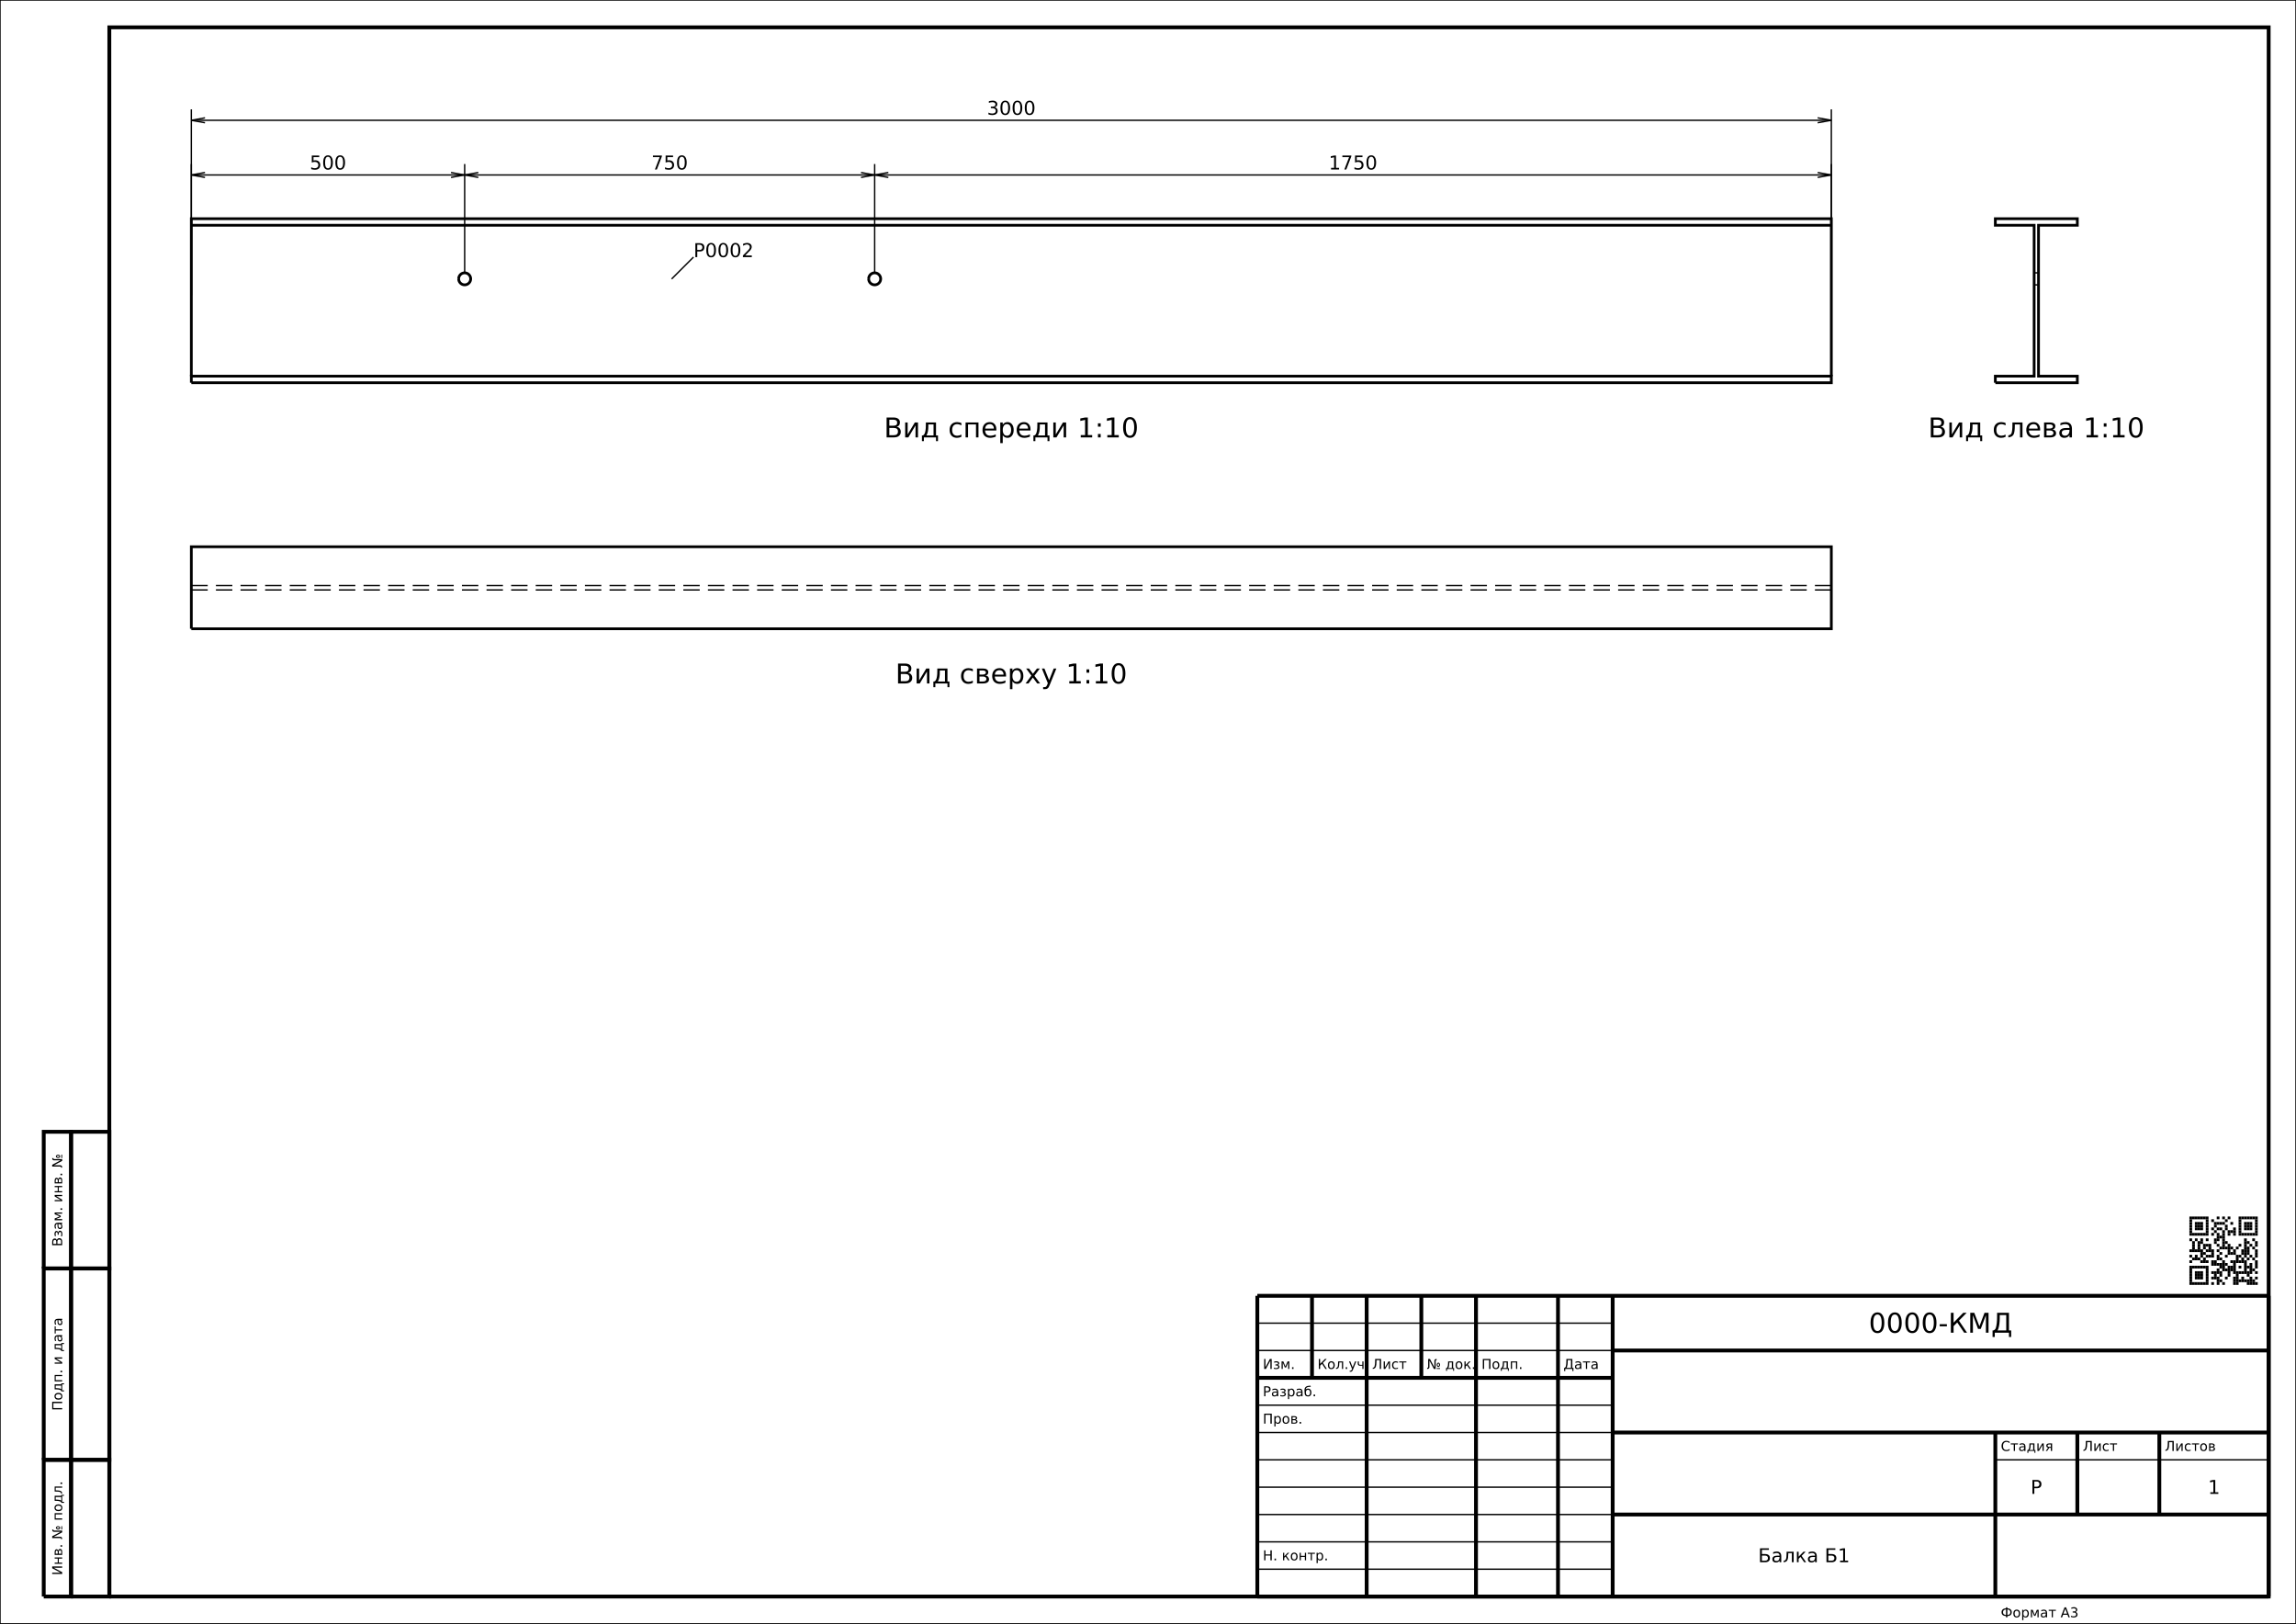
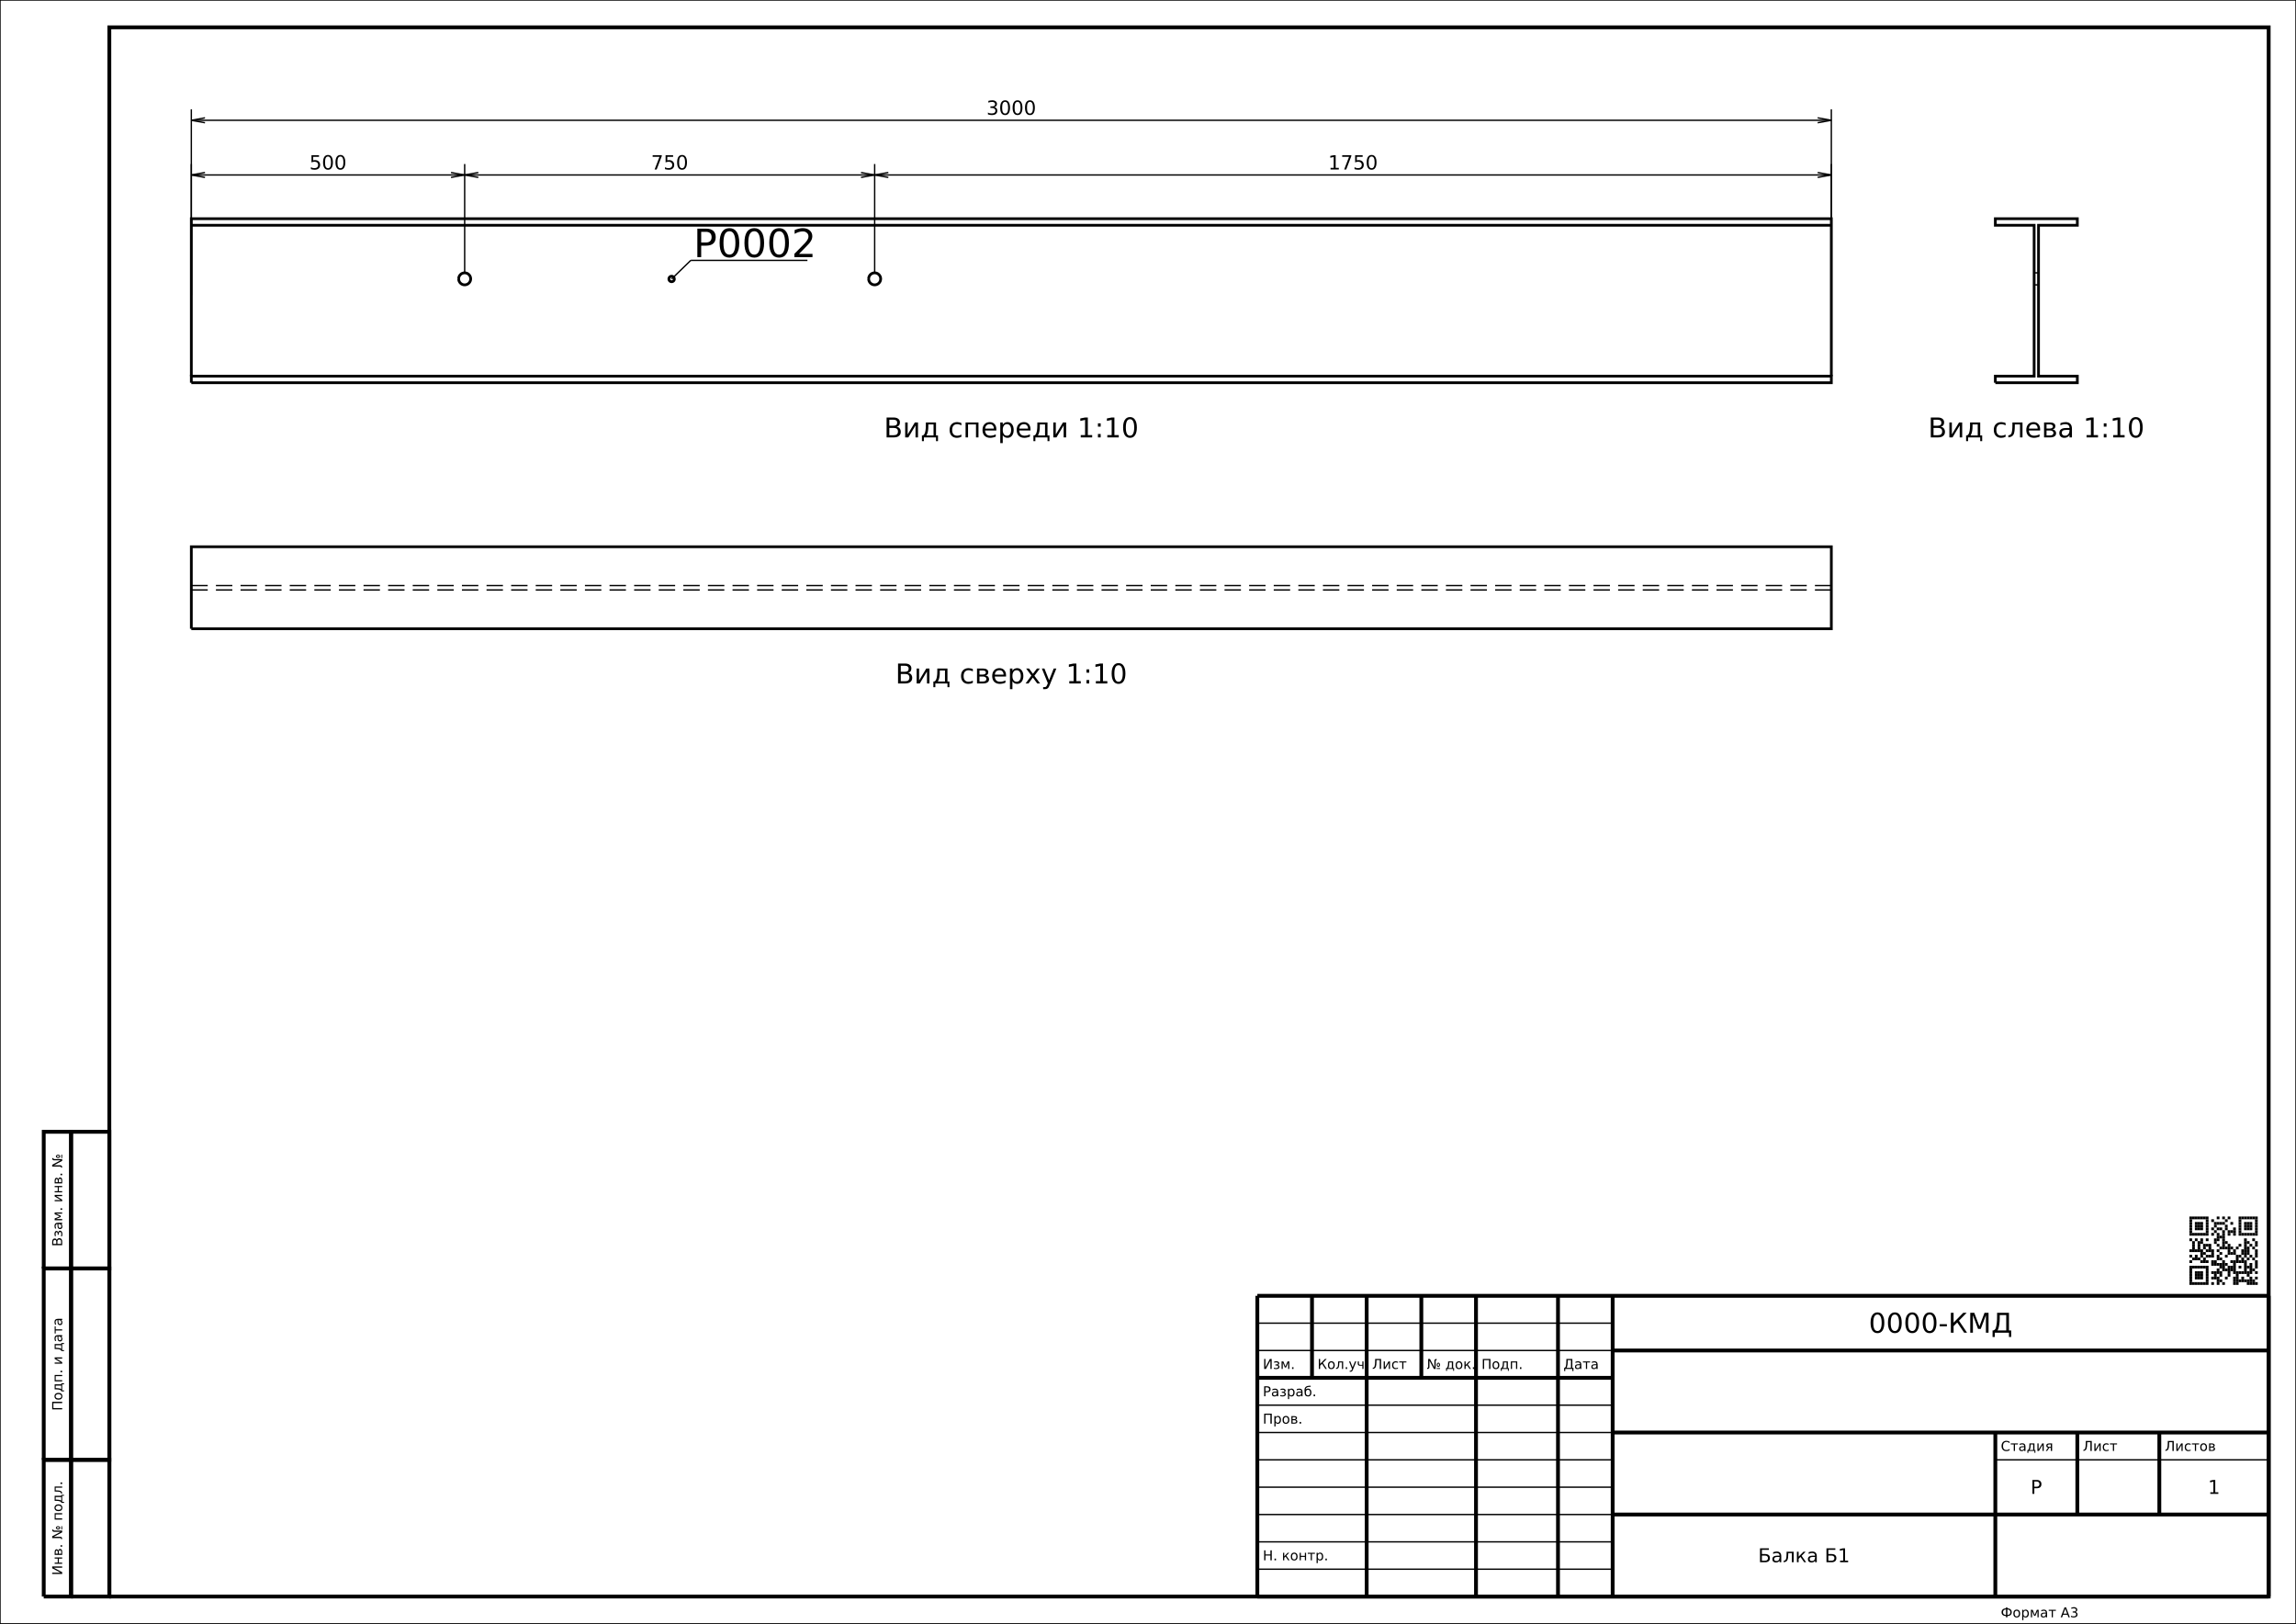
<svg xmlns="http://www.w3.org/2000/svg" width="420mm" height="297mm" viewBox="0 0 420 297" font-family="DejaVu Sans, Arial, sans-serif" data-drawing="900">
  <rect width="420" height="297" fill="#fff" />
  <polyline class="Thin" points="0,297 420,297 420,0 0,0 0,297" fill="none" stroke="#000" stroke-width="0.25" />
  <polyline class="Frame" points="20,292 415,292 415,5 20,5 20,292" fill="none" stroke="#000" stroke-width="0.7" />
  <polyline class="Frame" points="230,292 415,292" fill="none" stroke="#000" stroke-width="0.7" />
  <polyline class="Frame" points="415,292 415,237" fill="none" stroke="#000" stroke-width="0.7" />
  <polyline class="Frame" points="415,237 230,237" fill="none" stroke="#000" stroke-width="0.7" />
  <polyline class="Frame" points="230,237 230,292" fill="none" stroke="#000" stroke-width="0.7" />
  <polyline class="Thin" points="230,287 295,287" fill="none" stroke="#000" stroke-width="0.25" />
  <polyline class="Thin" points="230,282 295,282" fill="none" stroke="#000" stroke-width="0.25" />
  <polyline class="Thin" points="230,277 295,277" fill="none" stroke="#000" stroke-width="0.25" />
  <polyline class="Thin" points="230,272 295,272" fill="none" stroke="#000" stroke-width="0.25" />
  <polyline class="Thin" points="230,267 295,267" fill="none" stroke="#000" stroke-width="0.25" />
  <polyline class="Thin" points="230,262 295,262" fill="none" stroke="#000" stroke-width="0.25" />
  <polyline class="Thin" points="230,257 295,257" fill="none" stroke="#000" stroke-width="0.25" />
  <polyline class="Frame" points="230,252 295,252" fill="none" stroke="#000" stroke-width="0.7" />
  <polyline class="Thin" points="230,247 295,247" fill="none" stroke="#000" stroke-width="0.25" />
  <polyline class="Thin" points="230,242 295,242" fill="none" stroke="#000" stroke-width="0.25" />
  <polyline class="Frame" points="240,252 240,237" fill="none" stroke="#000" stroke-width="0.7" />
  <polyline class="Frame" points="260,252 260,237" fill="none" stroke="#000" stroke-width="0.7" />
  <polyline class="Frame" points="250,292 250,237" fill="none" stroke="#000" stroke-width="0.7" />
  <polyline class="Frame" points="270,292 270,237" fill="none" stroke="#000" stroke-width="0.7" />
  <polyline class="Frame" points="285,292 285,237" fill="none" stroke="#000" stroke-width="0.7" />
  <polyline class="Frame" points="295,292 295,237" fill="none" stroke="#000" stroke-width="0.7" />
  <polyline class="Frame" points="295,247 415,247" fill="none" stroke="#000" stroke-width="0.7" />
  <polyline class="Frame" points="295,262 415,262" fill="none" stroke="#000" stroke-width="0.7" />
  <polyline class="Thin" points="365,267 415,267" fill="none" stroke="#000" stroke-width="0.25" />
  <polyline class="Frame" points="295,277 415,277" fill="none" stroke="#000" stroke-width="0.7" />
  <polyline class="Frame" points="365,292 365,262" fill="none" stroke="#000" stroke-width="0.7" />
  <polyline class="Frame" points="380,277 380,262" fill="none" stroke="#000" stroke-width="0.7" />
  <polyline class="Frame" points="395,277 395,262" fill="none" stroke="#000" stroke-width="0.7" />
  <polyline class="Frame" points="8,292 13,292 13,267 8,267 8,292" fill="none" stroke="#000" stroke-width="0.7" />
  <polyline class="Frame" points="13,292 20,292 20,267 13,267 13,292" fill="none" stroke="#000" stroke-width="0.7" />
  <polyline class="Frame" points="8,267 13,267 13,232 8,232 8,267" fill="none" stroke="#000" stroke-width="0.7" />
  <polyline class="Frame" points="13,267 20,267 20,232 13,232 13,267" fill="none" stroke="#000" stroke-width="0.7" />
  <polyline class="Frame" points="8,232 13,232 13,207 8,207 8,232" fill="none" stroke="#000" stroke-width="0.7" />
  <polyline class="Frame" points="13,232 20,232 20,207 13,207 13,232" fill="none" stroke="#000" stroke-width="0.7" />
  <rect x="400.5" y="222.5" width="0.5" height="0.5" fill="#000" />
  <rect x="401" y="222.5" width="0.5" height="0.5" fill="#000" />
  <rect x="401.5" y="222.5" width="0.5" height="0.5" fill="#000" />
  <rect x="402" y="222.5" width="0.5" height="0.5" fill="#000" />
  <rect x="402.5" y="222.5" width="0.5" height="0.5" fill="#000" />
  <rect x="403" y="222.5" width="0.5" height="0.5" fill="#000" />
  <rect x="403.5" y="222.5" width="0.5" height="0.5" fill="#000" />
  <rect x="405.5" y="222.5" width="0.5" height="0.5" fill="#000" />
  <rect x="406.5" y="222.5" width="0.5" height="0.5" fill="#000" />
  <rect x="407.5" y="222.5" width="0.5" height="0.5" fill="#000" />
  <rect x="409.5" y="222.5" width="0.5" height="0.5" fill="#000" />
  <rect x="410" y="222.5" width="0.5" height="0.5" fill="#000" />
  <rect x="410.5" y="222.5" width="0.5" height="0.5" fill="#000" />
  <rect x="411" y="222.5" width="0.5" height="0.5" fill="#000" />
  <rect x="411.5" y="222.5" width="0.5" height="0.5" fill="#000" />
  <rect x="412" y="222.5" width="0.5" height="0.5" fill="#000" />
  <rect x="412.5" y="222.5" width="0.5" height="0.5" fill="#000" />
  <rect x="400.5" y="223" width="0.5" height="0.5" fill="#000" />
  <rect x="403.5" y="223" width="0.5" height="0.5" fill="#000" />
  <rect x="404.5" y="223" width="0.5" height="0.5" fill="#000" />
  <rect x="407" y="223" width="0.5" height="0.5" fill="#000" />
  <rect x="409.5" y="223" width="0.5" height="0.5" fill="#000" />
  <rect x="412.5" y="223" width="0.5" height="0.5" fill="#000" />
  <rect x="400.5" y="223.5" width="0.5" height="0.5" fill="#000" />
  <rect x="401.5" y="223.5" width="0.5" height="0.5" fill="#000" />
  <rect x="402" y="223.5" width="0.5" height="0.5" fill="#000" />
  <rect x="402.5" y="223.5" width="0.5" height="0.5" fill="#000" />
  <rect x="403.5" y="223.5" width="0.5" height="0.5" fill="#000" />
  <rect x="405" y="223.5" width="0.5" height="0.5" fill="#000" />
  <rect x="405.5" y="223.5" width="0.5" height="0.5" fill="#000" />
  <rect x="406" y="223.5" width="0.5" height="0.5" fill="#000" />
  <rect x="406.5" y="223.5" width="0.5" height="0.5" fill="#000" />
  <rect x="408" y="223.5" width="0.5" height="0.5" fill="#000" />
  <rect x="409.5" y="223.5" width="0.5" height="0.5" fill="#000" />
  <rect x="410.5" y="223.5" width="0.5" height="0.5" fill="#000" />
  <rect x="411" y="223.5" width="0.5" height="0.5" fill="#000" />
  <rect x="411.5" y="223.5" width="0.5" height="0.5" fill="#000" />
  <rect x="412.5" y="223.5" width="0.5" height="0.5" fill="#000" />
  <rect x="400.5" y="224" width="0.5" height="0.5" fill="#000" />
  <rect x="401.5" y="224" width="0.5" height="0.5" fill="#000" />
  <rect x="402" y="224" width="0.5" height="0.5" fill="#000" />
  <rect x="402.5" y="224" width="0.5" height="0.5" fill="#000" />
  <rect x="403.5" y="224" width="0.5" height="0.5" fill="#000" />
  <rect x="405" y="224" width="0.5" height="0.5" fill="#000" />
  <rect x="407" y="224" width="0.5" height="0.5" fill="#000" />
  <rect x="409.5" y="224" width="0.5" height="0.5" fill="#000" />
  <rect x="410.5" y="224" width="0.5" height="0.5" fill="#000" />
  <rect x="411" y="224" width="0.5" height="0.5" fill="#000" />
  <rect x="411.5" y="224" width="0.5" height="0.5" fill="#000" />
  <rect x="412.5" y="224" width="0.5" height="0.5" fill="#000" />
  <rect x="400.5" y="224.5" width="0.5" height="0.5" fill="#000" />
  <rect x="401.5" y="224.5" width="0.5" height="0.5" fill="#000" />
  <rect x="402" y="224.5" width="0.5" height="0.5" fill="#000" />
  <rect x="402.5" y="224.5" width="0.5" height="0.5" fill="#000" />
  <rect x="403.5" y="224.5" width="0.5" height="0.5" fill="#000" />
  <rect x="404.5" y="224.5" width="0.5" height="0.5" fill="#000" />
  <rect x="405.5" y="224.5" width="0.5" height="0.5" fill="#000" />
  <rect x="406" y="224.5" width="0.5" height="0.5" fill="#000" />
  <rect x="407" y="224.5" width="0.5" height="0.5" fill="#000" />
  <rect x="408.5" y="224.5" width="0.5" height="0.5" fill="#000" />
  <rect x="409.5" y="224.5" width="0.5" height="0.5" fill="#000" />
  <rect x="410.5" y="224.5" width="0.5" height="0.5" fill="#000" />
  <rect x="411" y="224.5" width="0.5" height="0.5" fill="#000" />
  <rect x="411.5" y="224.5" width="0.5" height="0.5" fill="#000" />
  <rect x="412.5" y="224.5" width="0.5" height="0.5" fill="#000" />
  <rect x="400.5" y="225" width="0.5" height="0.5" fill="#000" />
  <rect x="403.5" y="225" width="0.5" height="0.5" fill="#000" />
  <rect x="405" y="225" width="0.5" height="0.5" fill="#000" />
  <rect x="406.5" y="225" width="0.5" height="0.5" fill="#000" />
  <rect x="407.5" y="225" width="0.5" height="0.5" fill="#000" />
  <rect x="408" y="225" width="0.5" height="0.5" fill="#000" />
  <rect x="408.5" y="225" width="0.5" height="0.5" fill="#000" />
  <rect x="409.5" y="225" width="0.5" height="0.5" fill="#000" />
  <rect x="412.5" y="225" width="0.5" height="0.5" fill="#000" />
  <rect x="400.5" y="225.5" width="0.5" height="0.5" fill="#000" />
  <rect x="401" y="225.5" width="0.5" height="0.5" fill="#000" />
  <rect x="401.5" y="225.5" width="0.5" height="0.5" fill="#000" />
  <rect x="402" y="225.5" width="0.5" height="0.5" fill="#000" />
  <rect x="402.5" y="225.5" width="0.5" height="0.5" fill="#000" />
  <rect x="403" y="225.5" width="0.5" height="0.5" fill="#000" />
  <rect x="403.5" y="225.5" width="0.5" height="0.5" fill="#000" />
  <rect x="404.5" y="225.5" width="0.5" height="0.5" fill="#000" />
  <rect x="405.5" y="225.5" width="0.5" height="0.5" fill="#000" />
  <rect x="406.5" y="225.5" width="0.5" height="0.5" fill="#000" />
  <rect x="407.5" y="225.5" width="0.5" height="0.5" fill="#000" />
  <rect x="408.5" y="225.5" width="0.5" height="0.5" fill="#000" />
  <rect x="409.5" y="225.5" width="0.5" height="0.5" fill="#000" />
  <rect x="410" y="225.5" width="0.5" height="0.5" fill="#000" />
  <rect x="410.5" y="225.5" width="0.5" height="0.5" fill="#000" />
  <rect x="411" y="225.5" width="0.5" height="0.5" fill="#000" />
  <rect x="411.5" y="225.5" width="0.5" height="0.5" fill="#000" />
  <rect x="412" y="225.5" width="0.5" height="0.5" fill="#000" />
  <rect x="412.5" y="225.5" width="0.5" height="0.5" fill="#000" />
  <rect x="405.5" y="226" width="0.5" height="0.5" fill="#000" />
  <rect x="406" y="226" width="0.5" height="0.5" fill="#000" />
  <rect x="406.5" y="226" width="0.5" height="0.5" fill="#000" />
  <rect x="400.5" y="226.5" width="0.5" height="0.5" fill="#000" />
  <rect x="401.5" y="226.5" width="0.5" height="0.5" fill="#000" />
  <rect x="402.5" y="226.5" width="0.5" height="0.5" fill="#000" />
  <rect x="403.5" y="226.5" width="0.5" height="0.5" fill="#000" />
  <rect x="405" y="226.5" width="0.5" height="0.5" fill="#000" />
  <rect x="405.5" y="226.5" width="0.5" height="0.5" fill="#000" />
  <rect x="406.5" y="226.5" width="0.5" height="0.5" fill="#000" />
  <rect x="410.5" y="226.5" width="0.5" height="0.5" fill="#000" />
  <rect x="412" y="226.5" width="0.5" height="0.5" fill="#000" />
  <rect x="401" y="227" width="0.5" height="0.5" fill="#000" />
  <rect x="402" y="227" width="0.5" height="0.5" fill="#000" />
  <rect x="402.5" y="227" width="0.5" height="0.5" fill="#000" />
  <rect x="405" y="227" width="0.5" height="0.5" fill="#000" />
  <rect x="406.5" y="227" width="0.5" height="0.5" fill="#000" />
  <rect x="407" y="227" width="0.5" height="0.5" fill="#000" />
  <rect x="410.5" y="227" width="0.5" height="0.5" fill="#000" />
  <rect x="411" y="227" width="0.5" height="0.5" fill="#000" />
  <rect x="412.5" y="227" width="0.5" height="0.5" fill="#000" />
  <rect x="401" y="227.5" width="0.5" height="0.5" fill="#000" />
  <rect x="402" y="227.5" width="0.5" height="0.5" fill="#000" />
  <rect x="403" y="227.5" width="0.5" height="0.5" fill="#000" />
  <rect x="403.5" y="227.5" width="0.5" height="0.5" fill="#000" />
  <rect x="404" y="227.5" width="0.5" height="0.5" fill="#000" />
  <rect x="405.5" y="227.5" width="0.5" height="0.5" fill="#000" />
  <rect x="406.5" y="227.5" width="0.5" height="0.5" fill="#000" />
  <rect x="407.5" y="227.5" width="0.5" height="0.5" fill="#000" />
  <rect x="409.5" y="227.5" width="0.5" height="0.5" fill="#000" />
  <rect x="410.5" y="227.5" width="0.5" height="0.5" fill="#000" />
  <rect x="411.5" y="227.5" width="0.5" height="0.5" fill="#000" />
  <rect x="412.5" y="227.5" width="0.5" height="0.5" fill="#000" />
  <rect x="401" y="228" width="0.5" height="0.5" fill="#000" />
  <rect x="402" y="228" width="0.5" height="0.5" fill="#000" />
  <rect x="403" y="228" width="0.5" height="0.5" fill="#000" />
  <rect x="404" y="228" width="0.5" height="0.5" fill="#000" />
  <rect x="406" y="228" width="0.5" height="0.5" fill="#000" />
  <rect x="406.5" y="228" width="0.5" height="0.5" fill="#000" />
  <rect x="407" y="228" width="0.5" height="0.5" fill="#000" />
  <rect x="407.5" y="228" width="0.5" height="0.5" fill="#000" />
  <rect x="408" y="228" width="0.5" height="0.5" fill="#000" />
  <rect x="409" y="228" width="0.5" height="0.5" fill="#000" />
  <rect x="410.5" y="228" width="0.5" height="0.5" fill="#000" />
  <rect x="411" y="228" width="0.5" height="0.5" fill="#000" />
  <rect x="412" y="228" width="0.5" height="0.5" fill="#000" />
  <rect x="400.5" y="228.5" width="0.5" height="0.5" fill="#000" />
  <rect x="401" y="228.5" width="0.5" height="0.5" fill="#000" />
  <rect x="401.5" y="228.5" width="0.5" height="0.5" fill="#000" />
  <rect x="402" y="228.5" width="0.5" height="0.5" fill="#000" />
  <rect x="402.5" y="228.5" width="0.5" height="0.5" fill="#000" />
  <rect x="403.5" y="228.5" width="0.5" height="0.5" fill="#000" />
  <rect x="404" y="228.5" width="0.5" height="0.5" fill="#000" />
  <rect x="404.5" y="228.5" width="0.5" height="0.5" fill="#000" />
  <rect x="405.5" y="228.5" width="0.5" height="0.5" fill="#000" />
  <rect x="407.5" y="228.5" width="0.5" height="0.5" fill="#000" />
  <rect x="408.5" y="228.5" width="0.5" height="0.5" fill="#000" />
  <rect x="410" y="228.5" width="0.5" height="0.5" fill="#000" />
  <rect x="410.5" y="228.5" width="0.5" height="0.5" fill="#000" />
  <rect x="411" y="228.5" width="0.5" height="0.5" fill="#000" />
  <rect x="412.5" y="228.5" width="0.5" height="0.5" fill="#000" />
  <rect x="402.5" y="229" width="0.5" height="0.5" fill="#000" />
  <rect x="403" y="229" width="0.5" height="0.5" fill="#000" />
  <rect x="404.5" y="229" width="0.5" height="0.5" fill="#000" />
  <rect x="406" y="229" width="0.5" height="0.5" fill="#000" />
  <rect x="407.5" y="229" width="0.5" height="0.5" fill="#000" />
  <rect x="408" y="229" width="0.5" height="0.5" fill="#000" />
  <rect x="408.5" y="229" width="0.5" height="0.5" fill="#000" />
  <rect x="410" y="229" width="0.5" height="0.5" fill="#000" />
  <rect x="410.5" y="229" width="0.5" height="0.5" fill="#000" />
  <rect x="411" y="229" width="0.5" height="0.5" fill="#000" />
  <rect x="412.5" y="229" width="0.5" height="0.5" fill="#000" />
  <rect x="400.5" y="229.5" width="0.5" height="0.5" fill="#000" />
  <rect x="401.5" y="229.5" width="0.5" height="0.5" fill="#000" />
  <rect x="402.5" y="229.5" width="0.5" height="0.5" fill="#000" />
  <rect x="403.5" y="229.5" width="0.5" height="0.5" fill="#000" />
  <rect x="404" y="229.5" width="0.5" height="0.5" fill="#000" />
  <rect x="404.5" y="229.5" width="0.5" height="0.5" fill="#000" />
  <rect x="405.5" y="229.5" width="0.5" height="0.5" fill="#000" />
  <rect x="407" y="229.5" width="0.5" height="0.5" fill="#000" />
  <rect x="409" y="229.5" width="0.5" height="0.5" fill="#000" />
  <rect x="409.5" y="229.5" width="0.5" height="0.5" fill="#000" />
  <rect x="410.5" y="229.5" width="0.5" height="0.5" fill="#000" />
  <rect x="411.5" y="229.5" width="0.5" height="0.5" fill="#000" />
  <rect x="412.5" y="229.5" width="0.5" height="0.5" fill="#000" />
  <rect x="401" y="230" width="0.5" height="0.5" fill="#000" />
  <rect x="401.5" y="230" width="0.5" height="0.5" fill="#000" />
  <rect x="402" y="230" width="0.5" height="0.5" fill="#000" />
  <rect x="403" y="230" width="0.5" height="0.5" fill="#000" />
  <rect x="405.5" y="230" width="0.5" height="0.5" fill="#000" />
  <rect x="406" y="230" width="0.5" height="0.5" fill="#000" />
  <rect x="409" y="230" width="0.5" height="0.5" fill="#000" />
  <rect x="410" y="230" width="0.5" height="0.5" fill="#000" />
  <rect x="411" y="230" width="0.5" height="0.5" fill="#000" />
  <rect x="412" y="230" width="0.5" height="0.5" fill="#000" />
  <rect x="400.5" y="230.5" width="0.5" height="0.5" fill="#000" />
  <rect x="402.5" y="230.5" width="0.5" height="0.5" fill="#000" />
  <rect x="403" y="230.5" width="0.5" height="0.5" fill="#000" />
  <rect x="403.5" y="230.5" width="0.5" height="0.5" fill="#000" />
  <rect x="404.5" y="230.5" width="0.5" height="0.5" fill="#000" />
  <rect x="405" y="230.5" width="0.5" height="0.5" fill="#000" />
  <rect x="406.5" y="230.5" width="0.5" height="0.5" fill="#000" />
  <rect x="408" y="230.5" width="0.5" height="0.5" fill="#000" />
  <rect x="408.5" y="230.5" width="0.5" height="0.5" fill="#000" />
  <rect x="409" y="230.5" width="0.5" height="0.5" fill="#000" />
  <rect x="409.5" y="230.5" width="0.5" height="0.5" fill="#000" />
  <rect x="410" y="230.5" width="0.5" height="0.5" fill="#000" />
  <rect x="410.5" y="230.5" width="0.5" height="0.5" fill="#000" />
  <rect x="412.5" y="230.5" width="0.5" height="0.5" fill="#000" />
  <rect x="404.5" y="231" width="0.5" height="0.5" fill="#000" />
  <rect x="405" y="231" width="0.5" height="0.5" fill="#000" />
  <rect x="405.5" y="231" width="0.5" height="0.5" fill="#000" />
  <rect x="406" y="231" width="0.5" height="0.5" fill="#000" />
  <rect x="406.5" y="231" width="0.5" height="0.5" fill="#000" />
  <rect x="407" y="231" width="0.5" height="0.5" fill="#000" />
  <rect x="408.5" y="231" width="0.5" height="0.5" fill="#000" />
  <rect x="410.5" y="231" width="0.5" height="0.5" fill="#000" />
  <rect x="411.5" y="231" width="0.5" height="0.5" fill="#000" />
  <rect x="412.5" y="231" width="0.5" height="0.5" fill="#000" />
  <rect x="400.5" y="231.5" width="0.5" height="0.5" fill="#000" />
  <rect x="401" y="231.5" width="0.5" height="0.5" fill="#000" />
  <rect x="401.5" y="231.5" width="0.5" height="0.5" fill="#000" />
  <rect x="402" y="231.5" width="0.5" height="0.5" fill="#000" />
  <rect x="402.5" y="231.5" width="0.5" height="0.5" fill="#000" />
  <rect x="403" y="231.5" width="0.5" height="0.5" fill="#000" />
  <rect x="403.5" y="231.5" width="0.5" height="0.5" fill="#000" />
  <rect x="406" y="231.5" width="0.5" height="0.5" fill="#000" />
  <rect x="406.5" y="231.5" width="0.5" height="0.5" fill="#000" />
  <rect x="407.5" y="231.5" width="0.5" height="0.5" fill="#000" />
  <rect x="408" y="231.5" width="0.5" height="0.5" fill="#000" />
  <rect x="408.5" y="231.5" width="0.5" height="0.5" fill="#000" />
  <rect x="409.5" y="231.5" width="0.5" height="0.5" fill="#000" />
  <rect x="410.5" y="231.5" width="0.5" height="0.5" fill="#000" />
  <rect x="411" y="231.5" width="0.5" height="0.5" fill="#000" />
  <rect x="411.5" y="231.5" width="0.5" height="0.5" fill="#000" />
  <rect x="412.5" y="231.5" width="0.5" height="0.5" fill="#000" />
  <rect x="400.5" y="232" width="0.5" height="0.5" fill="#000" />
  <rect x="403.5" y="232" width="0.5" height="0.5" fill="#000" />
  <rect x="405.5" y="232" width="0.5" height="0.5" fill="#000" />
  <rect x="406.5" y="232" width="0.5" height="0.5" fill="#000" />
  <rect x="407" y="232" width="0.5" height="0.5" fill="#000" />
  <rect x="407.5" y="232" width="0.5" height="0.5" fill="#000" />
  <rect x="408" y="232" width="0.5" height="0.5" fill="#000" />
  <rect x="408.5" y="232" width="0.5" height="0.5" fill="#000" />
  <rect x="410.5" y="232" width="0.5" height="0.5" fill="#000" />
  <rect x="411.5" y="232" width="0.5" height="0.5" fill="#000" />
  <rect x="412" y="232" width="0.5" height="0.5" fill="#000" />
  <rect x="400.5" y="232.5" width="0.5" height="0.5" fill="#000" />
  <rect x="401.5" y="232.5" width="0.5" height="0.5" fill="#000" />
  <rect x="402" y="232.5" width="0.5" height="0.5" fill="#000" />
  <rect x="402.5" y="232.5" width="0.5" height="0.5" fill="#000" />
  <rect x="403.5" y="232.5" width="0.5" height="0.5" fill="#000" />
  <rect x="404.5" y="232.5" width="0.5" height="0.5" fill="#000" />
  <rect x="405" y="232.5" width="0.5" height="0.5" fill="#000" />
  <rect x="405.5" y="232.5" width="0.5" height="0.5" fill="#000" />
  <rect x="406" y="232.5" width="0.5" height="0.5" fill="#000" />
  <rect x="407.5" y="232.5" width="0.5" height="0.5" fill="#000" />
  <rect x="408.5" y="232.5" width="0.5" height="0.5" fill="#000" />
  <rect x="409" y="232.5" width="0.5" height="0.5" fill="#000" />
  <rect x="409.5" y="232.5" width="0.5" height="0.5" fill="#000" />
  <rect x="410" y="232.5" width="0.5" height="0.5" fill="#000" />
  <rect x="410.5" y="232.5" width="0.5" height="0.5" fill="#000" />
  <rect x="411" y="232.5" width="0.5" height="0.5" fill="#000" />
  <rect x="411.5" y="232.5" width="0.5" height="0.5" fill="#000" />
  <rect x="412.5" y="232.5" width="0.5" height="0.5" fill="#000" />
  <rect x="400.5" y="233" width="0.5" height="0.5" fill="#000" />
  <rect x="401.5" y="233" width="0.5" height="0.5" fill="#000" />
  <rect x="402" y="233" width="0.5" height="0.5" fill="#000" />
  <rect x="402.5" y="233" width="0.5" height="0.5" fill="#000" />
  <rect x="403.5" y="233" width="0.5" height="0.5" fill="#000" />
  <rect x="405" y="233" width="0.5" height="0.5" fill="#000" />
  <rect x="406" y="233" width="0.5" height="0.5" fill="#000" />
  <rect x="407.5" y="233" width="0.5" height="0.5" fill="#000" />
  <rect x="409" y="233" width="0.5" height="0.5" fill="#000" />
  <rect x="411" y="233" width="0.5" height="0.5" fill="#000" />
  <rect x="400.5" y="233.5" width="0.5" height="0.5" fill="#000" />
  <rect x="401.5" y="233.5" width="0.5" height="0.5" fill="#000" />
  <rect x="402" y="233.5" width="0.5" height="0.5" fill="#000" />
  <rect x="402.5" y="233.5" width="0.5" height="0.5" fill="#000" />
  <rect x="403.5" y="233.5" width="0.5" height="0.5" fill="#000" />
  <rect x="404.5" y="233.5" width="0.5" height="0.5" fill="#000" />
  <rect x="405" y="233.5" width="0.5" height="0.5" fill="#000" />
  <rect x="405.5" y="233.5" width="0.5" height="0.5" fill="#000" />
  <rect x="407" y="233.5" width="0.5" height="0.5" fill="#000" />
  <rect x="408.5" y="233.5" width="0.5" height="0.5" fill="#000" />
  <rect x="409" y="233.5" width="0.5" height="0.5" fill="#000" />
  <rect x="410" y="233.5" width="0.5" height="0.5" fill="#000" />
  <rect x="411.5" y="233.5" width="0.5" height="0.5" fill="#000" />
  <rect x="412.5" y="233.5" width="0.5" height="0.5" fill="#000" />
  <rect x="400.5" y="234" width="0.5" height="0.5" fill="#000" />
  <rect x="403.5" y="234" width="0.5" height="0.5" fill="#000" />
  <rect x="405.5" y="234" width="0.5" height="0.5" fill="#000" />
  <rect x="406" y="234" width="0.5" height="0.5" fill="#000" />
  <rect x="408.5" y="234" width="0.5" height="0.5" fill="#000" />
  <rect x="409" y="234" width="0.5" height="0.5" fill="#000" />
  <rect x="409.5" y="234" width="0.5" height="0.5" fill="#000" />
  <rect x="410" y="234" width="0.5" height="0.5" fill="#000" />
  <rect x="410.5" y="234" width="0.5" height="0.5" fill="#000" />
  <rect x="411" y="234" width="0.5" height="0.5" fill="#000" />
  <rect x="411.5" y="234" width="0.5" height="0.5" fill="#000" />
  <rect x="412" y="234" width="0.5" height="0.5" fill="#000" />
  <rect x="400.5" y="234.5" width="0.5" height="0.5" fill="#000" />
  <rect x="401" y="234.5" width="0.5" height="0.5" fill="#000" />
  <rect x="401.5" y="234.5" width="0.5" height="0.5" fill="#000" />
  <rect x="402" y="234.5" width="0.5" height="0.5" fill="#000" />
  <rect x="402.5" y="234.5" width="0.5" height="0.5" fill="#000" />
  <rect x="403" y="234.5" width="0.5" height="0.5" fill="#000" />
  <rect x="403.5" y="234.5" width="0.5" height="0.5" fill="#000" />
  <rect x="404.5" y="234.5" width="0.5" height="0.5" fill="#000" />
  <rect x="405.5" y="234.5" width="0.5" height="0.5" fill="#000" />
  <rect x="406.5" y="234.5" width="0.5" height="0.5" fill="#000" />
  <rect x="408.5" y="234.5" width="0.5" height="0.5" fill="#000" />
  <rect x="409" y="234.5" width="0.5" height="0.5" fill="#000" />
  <rect x="411" y="234.5" width="0.5" height="0.5" fill="#000" />
  <rect x="411.5" y="234.5" width="0.5" height="0.5" fill="#000" />
  <rect x="412" y="234.5" width="0.5" height="0.5" fill="#000" />
  <rect x="412.5" y="234.5" width="0.5" height="0.5" fill="#000" />
  <g class="view" data-view="1">
    <polyline class="Visible" data-object="8" points="35,70 35,68.8 335,68.8 335,70 35,70" fill="none" stroke="#000" stroke-width="0.5" />
    <polyline class="Visible" data-object="8" points="35,68.8 35,40 335,40 335,68.8" fill="none" stroke="#000" stroke-width="0.5" />
    <polyline class="Visible" data-object="8" points="35,41.2 335,41.2" fill="none" stroke="#000" stroke-width="0.5" />
    <polyline class="Visible" data-object="8" points="83.9,51.003 83.921,50.786 83.982,50.583 84.081,50.395 84.219,50.226 84.387,50.087 84.574,49.986 84.783,49.922 85,49.9 85.217,49.922 85.42,49.983 85.613,50.087 85.777,50.221 85.915,50.39 86.015,50.577 86.078,50.779 86.1,50.997 86.08,51.208 86.018,51.417 85.919,51.605 85.781,51.774 85.618,51.91 85.426,52.014 85.217,52.078 85,52.1 84.789,52.08 84.58,52.017 84.393,51.917 84.223,51.779 84.088,51.616 83.985,51.423 83.922,51.221 83.9,51.003" fill="none" stroke="#000" stroke-width="0.5" />
    <polyline class="Visible" data-object="8" points="158.9,51.003 158.922,51.221 158.985,51.423 159.085,51.61 159.223,51.779 159.393,51.917 159.586,52.019 159.789,52.08 160.007,52.1 160.217,52.078 160.426,52.014 160.618,51.91 160.781,51.774 160.919,51.605 161.018,51.417 161.08,51.208 161.1,50.997 161.078,50.779 161.013,50.571 160.908,50.379 160.772,50.216 160.602,50.079 160.414,49.981 160.204,49.919 159.993,49.9 159.783,49.922 159.574,49.986 159.382,50.09 159.219,50.226 159.081,50.395 158.982,50.583 158.921,50.786 158.9,51.003" fill="none" stroke="#000" stroke-width="0.5" />
-     <polyline class="Thin" data-object="8" points="122.858,51.023 126.858,47.023" fill="none" stroke="#000" stroke-width="0.25" />
+     <polyline class="Visible" points="123.358,51.023 123.354,50.958 123.341,50.893 123.32,50.832 123.291,50.773 123.255,50.719 123.211,50.669 123.162,50.626 123.108,50.59 123.049,50.561 122.987,50.54 122.923,50.527 122.858,50.523 122.793,50.527 122.728,50.54 122.666,50.561 122.608,50.59 122.553,50.626 122.504,50.669 122.461,50.719 122.425,50.773 122.396,50.832 122.375,50.893 122.362,50.958 122.358,51.023 122.362,51.088 122.375,51.152 122.396,51.214 122.425,51.273 122.461,51.327 122.504,51.376 122.553,51.42 122.608,51.456 122.666,51.485 122.728,51.506 122.793,51.519 122.858,51.523 122.923,51.519 122.987,51.506 123.049,51.485 123.108,51.456 123.162,51.42 123.211,51.376 123.255,51.327 123.291,51.273 123.32,51.214 123.341,51.152 123.354,51.088 123.358,51.023" fill="none" stroke="#000" stroke-width="0.5" />
+     <polyline class="Thin" data-object="8" points="122.858,51.023 126.358,47.623" fill="none" stroke="#000" stroke-width="0.25" />
+     <polyline class="Thin" data-object="8" points="126.358,47.623 147.701,47.623" fill="none" stroke="#000" stroke-width="0.25" />
    <text x="185" y="80" font-size="5" text-anchor="middle" fill="#000">Вид спереди 1:10</text>
-     <text x="126.858" y="47.023" font-size="3.5" text-anchor="start" fill="#000" data-object="8">P0002</text>
+     <text x="126.858" y="47.023" font-size="7.143" text-anchor="start" fill="#000" data-object="8">P0002</text>
  </g>
  <g class="view" data-view="2">
    <polyline class="Hidden" data-object="8" points="35,107.9 335,107.9" fill="none" stroke="#000" stroke-width="0.25" stroke-dasharray="3 1.5" />
    <polyline class="Hidden" data-object="8" points="35,107.1 335,107.1" fill="none" stroke="#000" stroke-width="0.25" stroke-dasharray="3 1.5" />
    <polyline class="Visible" data-object="8" points="35,115 35,100 335,100 335,115 35,115" fill="none" stroke="#000" stroke-width="0.5" />
    <text x="185" y="125" font-size="5" text-anchor="middle" fill="#000">Вид сверху 1:10</text>
  </g>
  <g class="view" data-view="3">
    <polyline class="Hidden" data-object="8" points="372.1,52.1 372.9,52.1" fill="none" stroke="#000" stroke-width="0.25" stroke-dasharray="3 1.5" />
    <polyline class="Hidden" data-object="8" points="372.1,49.9 372.9,49.9" fill="none" stroke="#000" stroke-width="0.25" stroke-dasharray="3 1.5" />
    <polyline class="Visible" data-object="8" points="365,70 365,68.8 372.1,68.8 372.1,41.2 365,41.2 365,40 380,40 380,41.2 372.9,41.2 372.9,68.8 380,68.8 380,70 365,70" fill="none" stroke="#000" stroke-width="0.5" />
    <text x="372.5" y="80" font-size="5" text-anchor="middle" fill="#000">Вид слева 1:10</text>
  </g>
  <g class="dimension" data-dimension="1" data-view="1">
    <polyline class="Thin" points="35,54 35,20" fill="none" stroke="#000" stroke-width="0.25" />
    <polyline class="Thin" points="335,54 335,20" fill="none" stroke="#000" stroke-width="0.25" />
    <polyline class="Thin" points="35,22 335,22" fill="none" stroke="#000" stroke-width="0.25" />
    <polyline class="Thin" points="37.5,22.45 35,22 37.5,21.55" fill="none" stroke="#000" stroke-width="0.25" />
    <polyline class="Thin" points="332.5,21.55 335,22 332.5,22.45" fill="none" stroke="#000" stroke-width="0.25" />
-     <text x="185" y="21" font-size="3.5" text-anchor="middle" fill="#000">3000</text>
+     <text x="185" y="21" font-size="3.571" text-anchor="middle" fill="#000">3000</text>
  </g>
  <g class="dimension" data-dimension="2" data-view="1">
    <polyline class="Thin" points="35,54 35,30" fill="none" stroke="#000" stroke-width="0.25" />
    <polyline class="Thin" points="85,50 85,30" fill="none" stroke="#000" stroke-width="0.25" />
    <polyline class="Thin" points="160,50 160,30" fill="none" stroke="#000" stroke-width="0.25" />
    <polyline class="Thin" points="335,54 335,30" fill="none" stroke="#000" stroke-width="0.25" />
    <polyline class="Thin" points="35,32 85,32" fill="none" stroke="#000" stroke-width="0.25" />
    <polyline class="Thin" points="37.5,32.45 35,32 37.5,31.55" fill="none" stroke="#000" stroke-width="0.25" />
    <polyline class="Thin" points="82.5,31.55 85,32 82.5,32.45" fill="none" stroke="#000" stroke-width="0.25" />
    <polyline class="Thin" points="85,32 160,32" fill="none" stroke="#000" stroke-width="0.25" />
    <polyline class="Thin" points="87.5,32.45 85,32 87.5,31.55" fill="none" stroke="#000" stroke-width="0.25" />
    <polyline class="Thin" points="157.5,31.55 160,32 157.5,32.45" fill="none" stroke="#000" stroke-width="0.25" />
    <polyline class="Thin" points="160,32 335,32" fill="none" stroke="#000" stroke-width="0.25" />
    <polyline class="Thin" points="162.5,32.45 160,32 162.5,31.55" fill="none" stroke="#000" stroke-width="0.25" />
    <polyline class="Thin" points="332.5,31.55 335,32 332.5,32.45" fill="none" stroke="#000" stroke-width="0.25" />
-     <text x="60" y="31" font-size="3.5" text-anchor="middle" fill="#000">500</text>
-     <text x="122.5" y="31" font-size="3.5" text-anchor="middle" fill="#000">750</text>
-     <text x="247.5" y="31" font-size="3.5" text-anchor="middle" fill="#000">1750</text>
+     <text x="60" y="31" font-size="3.571" text-anchor="middle" fill="#000">500</text>
+     <text x="122.5" y="31" font-size="3.571" text-anchor="middle" fill="#000">750</text>
+     <text x="247.5" y="31" font-size="3.571" text-anchor="middle" fill="#000">1750</text>
  </g>
  <text x="231" y="250.375" font-size="2.5" text-anchor="start" fill="#000">Изм.</text>
  <text x="241" y="250.375" font-size="2.5" text-anchor="start" fill="#000">Кол.уч</text>
  <text x="251" y="250.375" font-size="2.5" text-anchor="start" fill="#000">Лист</text>
  <text x="261" y="250.375" font-size="2.5" text-anchor="start" fill="#000">№ док.</text>
  <text x="271" y="250.375" font-size="2.5" text-anchor="start" fill="#000">Подп.</text>
  <text x="286" y="250.375" font-size="2.5" text-anchor="start" fill="#000">Дата</text>
  <text x="231" y="255.375" font-size="2.5" text-anchor="start" fill="#000">Разраб.</text>
  <text x="231" y="260.375" font-size="2.5" text-anchor="start" fill="#000">Пров.</text>
  <text x="231" y="285.375" font-size="2.5" text-anchor="start" fill="#000">Н. контр.</text>
  <text x="366" y="265.375" font-size="2.5" text-anchor="start" fill="#000">Стадия</text>
  <text x="381" y="265.375" font-size="2.5" text-anchor="start" fill="#000">Лист</text>
  <text x="396" y="265.375" font-size="2.5" text-anchor="start" fill="#000">Листов</text>
  <text x="355" y="243.75" font-size="5" text-anchor="middle" fill="#000">0000-КМД</text>
  <text x="330" y="285.725" font-size="3.5" text-anchor="middle" fill="#000">Балка Б1</text>
  <text x="372.5" y="273.225" font-size="3.5" text-anchor="middle" fill="#000">Р</text>
  <text x="405" y="273.225" font-size="3.5" text-anchor="middle" fill="#000">1</text>
  <text x="366" y="295.8" font-size="2.5" text-anchor="start" fill="#000">Формат A3</text>
  <text x="11.375" y="279.5" font-size="2.5" text-anchor="middle" fill="#000" transform="rotate(-90 11.375 279.5)">Инв. № подл.</text>
  <text x="11.375" y="249.5" font-size="2.5" text-anchor="middle" fill="#000" transform="rotate(-90 11.375 249.5)">Подп. и дата</text>
  <text x="11.375" y="219.5" font-size="2.5" text-anchor="middle" fill="#000" transform="rotate(-90 11.375 219.5)">Взам. инв. №</text>
</svg>
